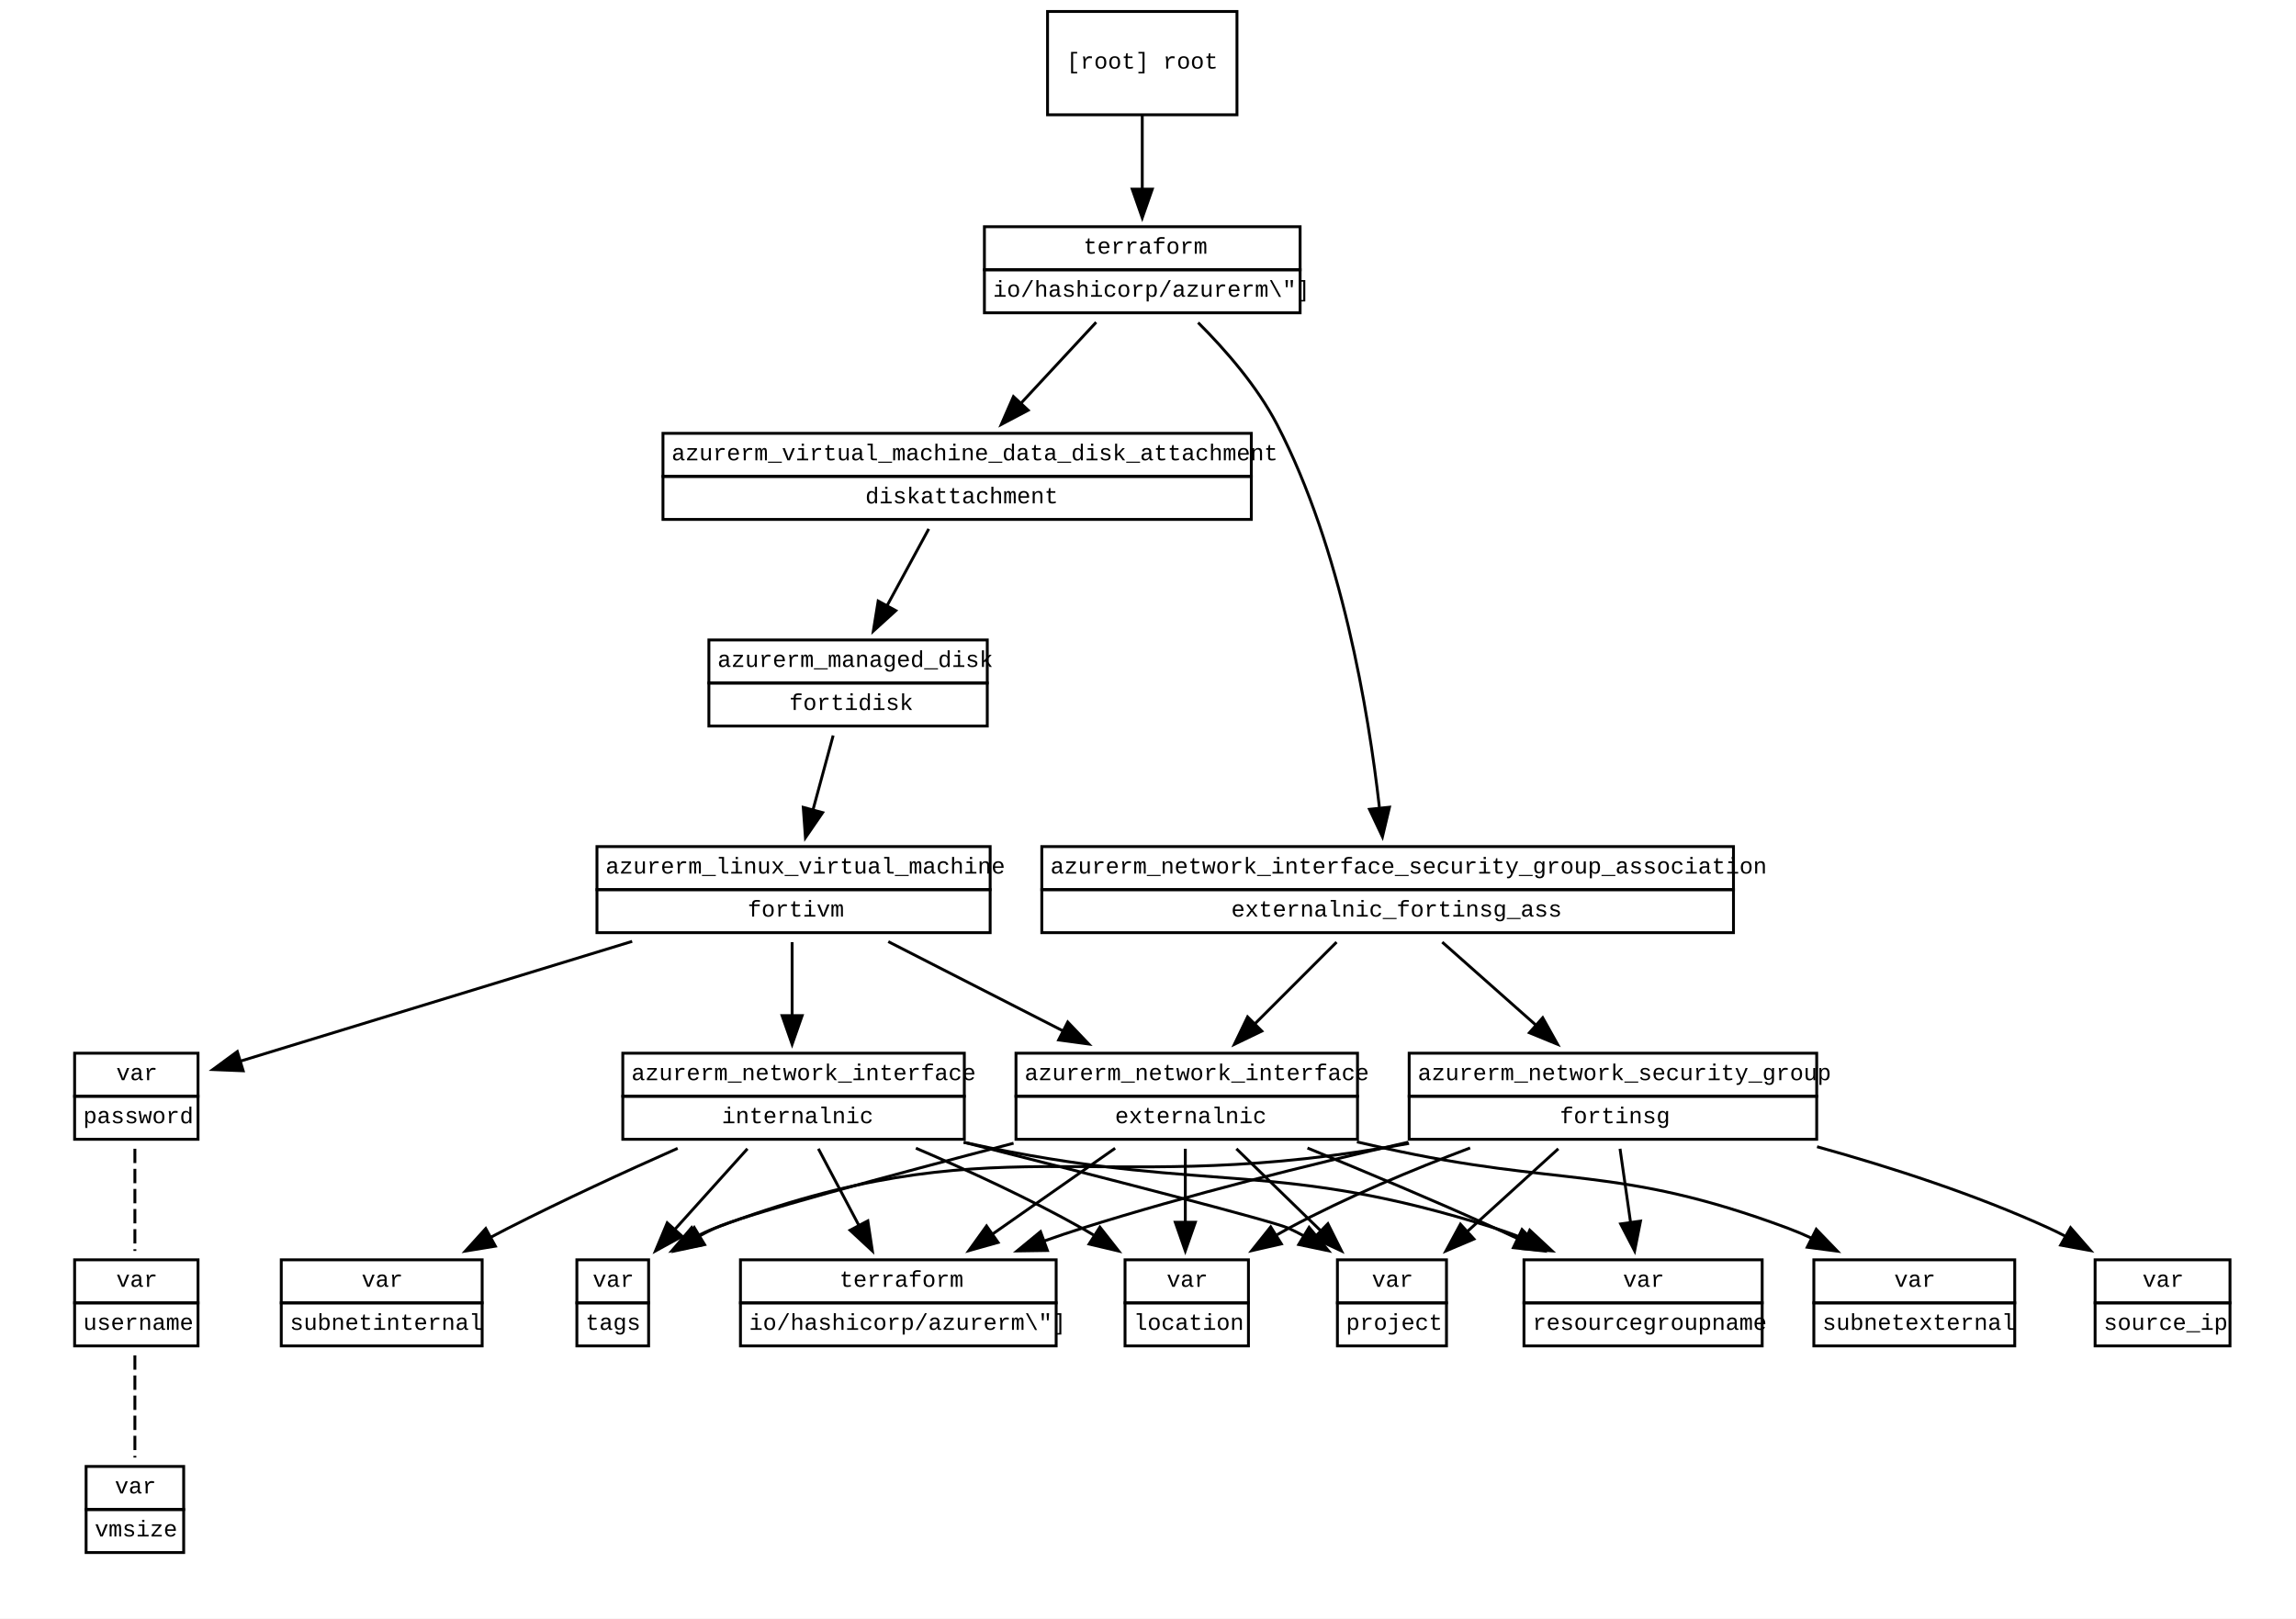
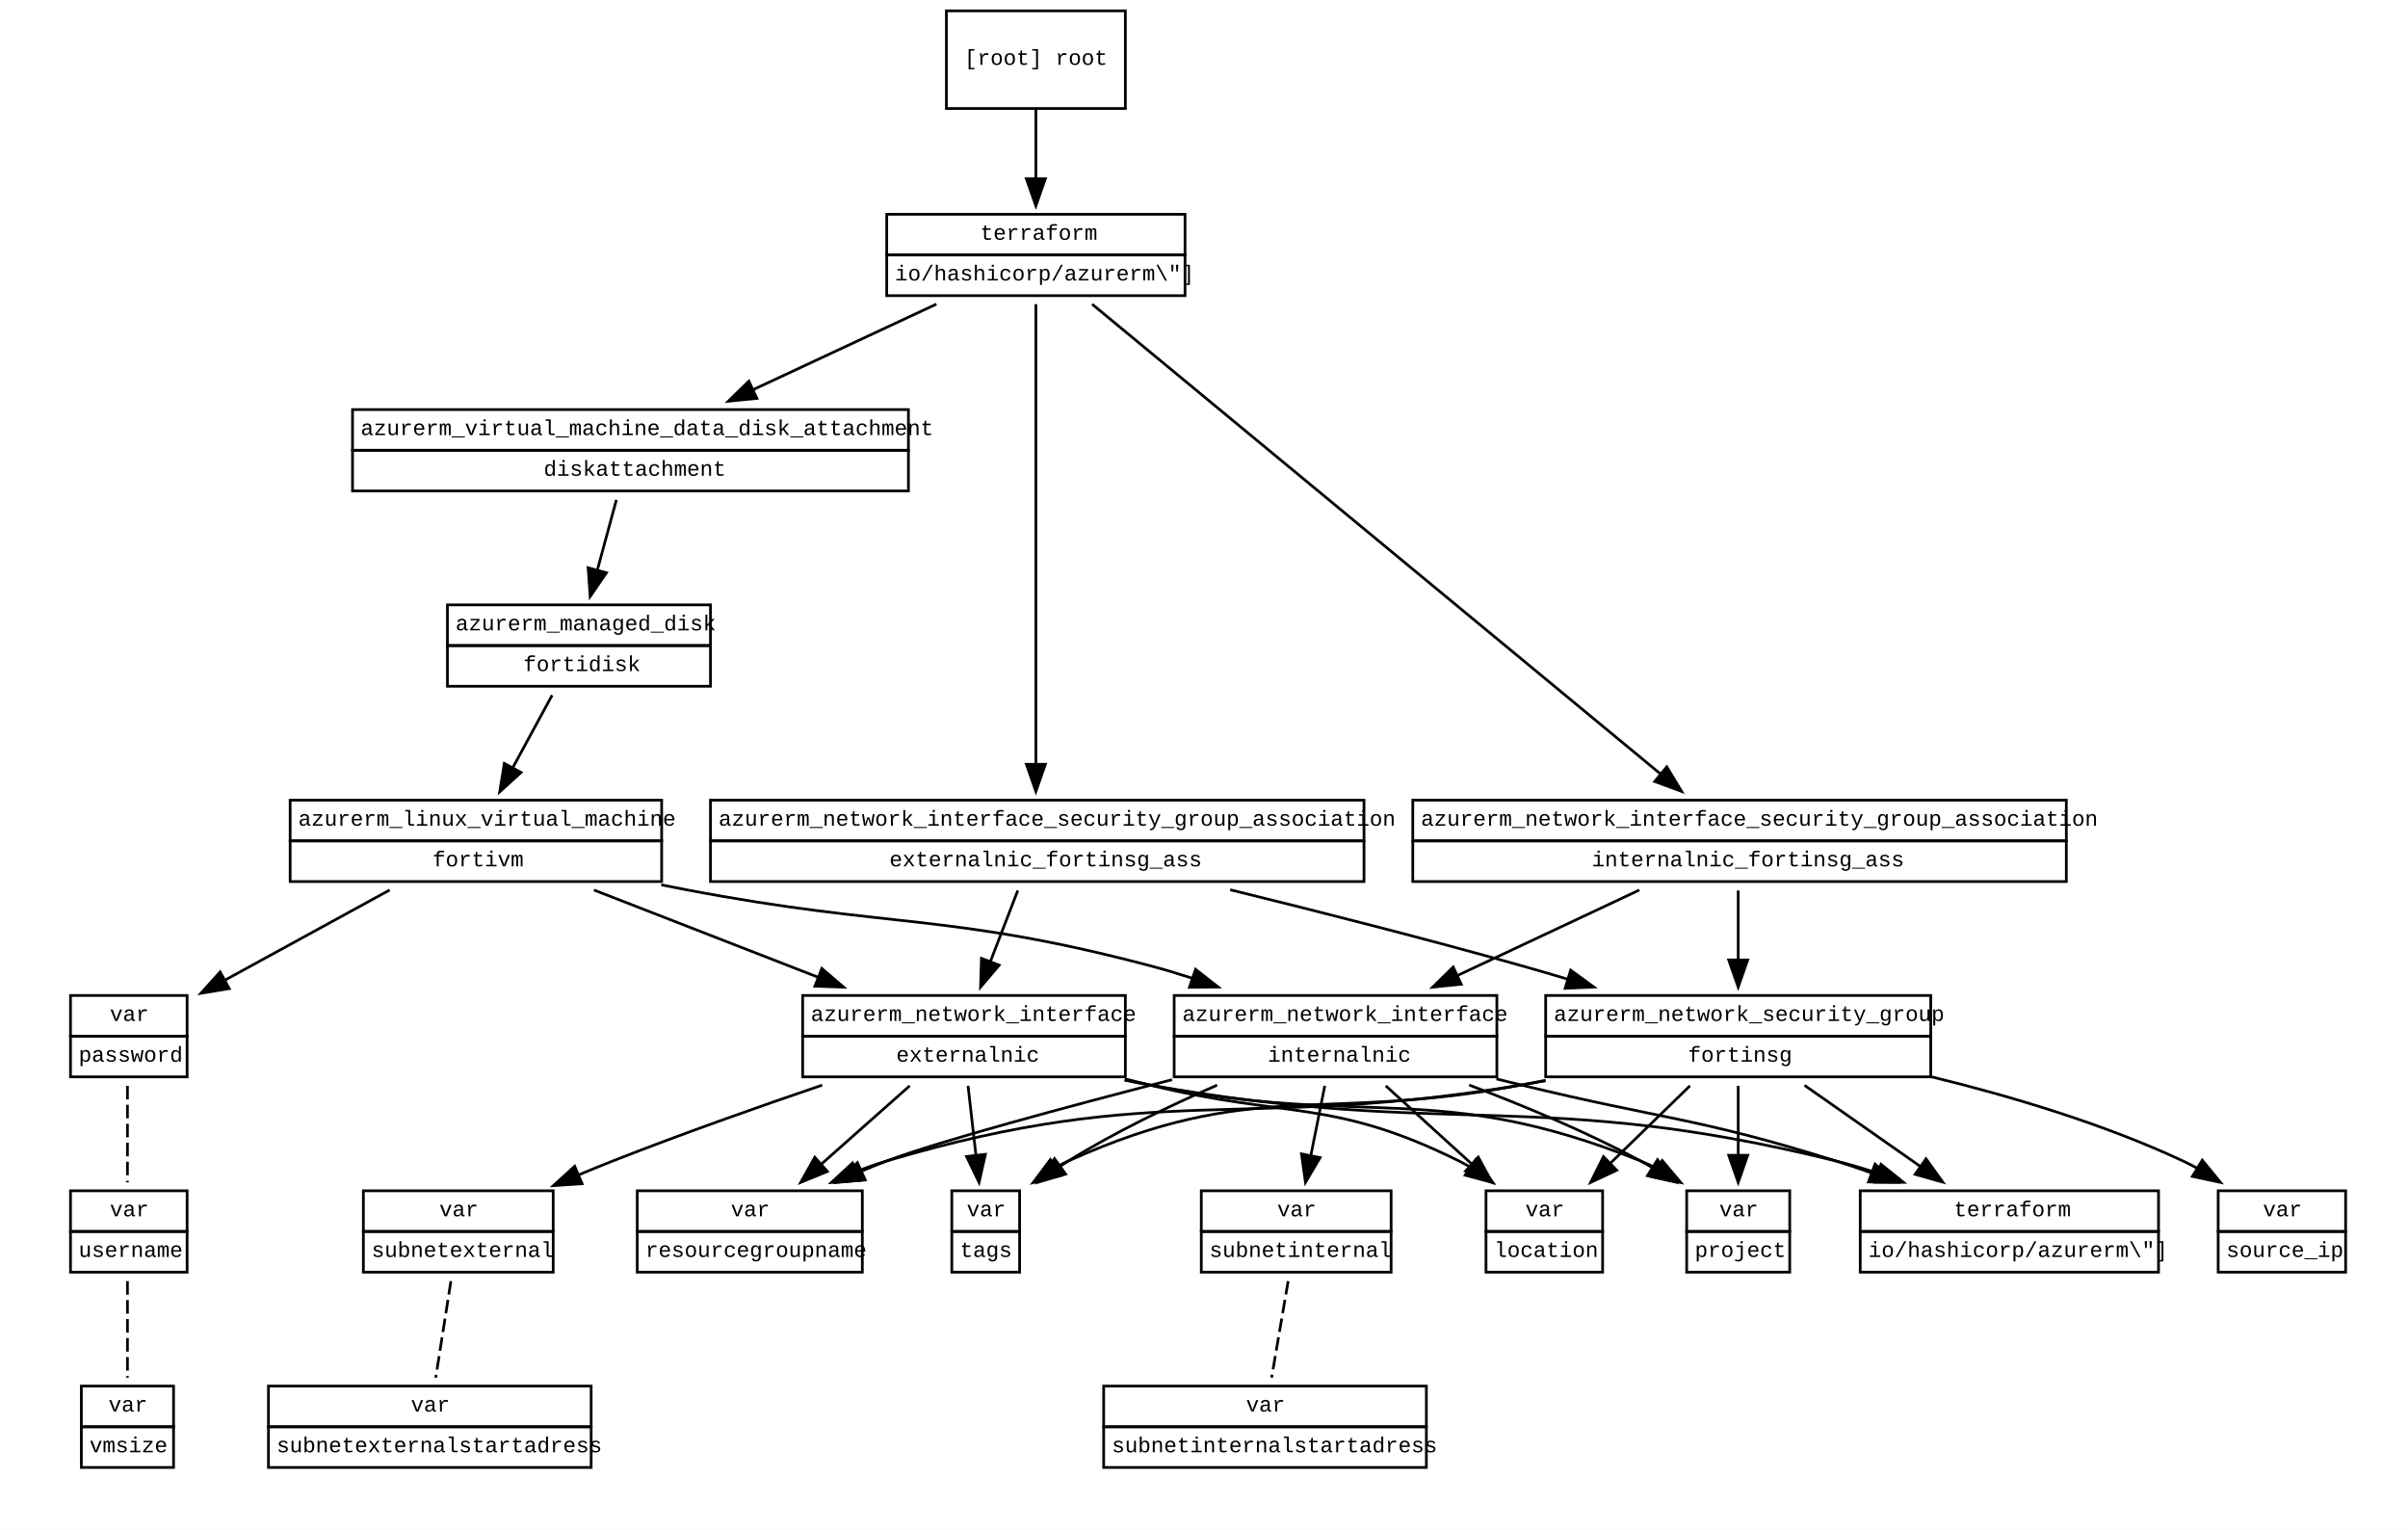
- <svg xmlns="http://www.w3.org/2000/svg" width="800pt" height="564pt" viewBox="0.00 0.00 800.00 564.00">
+ <svg xmlns="http://www.w3.org/2000/svg" width="888pt" height="564pt" viewBox="0.00 0.00 888.00 564.00">
  <g id="graph0" class="graph" transform="scale(1 1) rotate(0) translate(4 560)">
-     <polygon fill="white" stroke="transparent" points="-4,4 -4,-560 796,-560 796,4 -4,4" />
+     <polygon fill="white" stroke="transparent" points="-4,4 -4,-560 884,-560 884,4 -4,4" />
    <g id="clust2" class="cluster">
</g>
    <g id="clust3" class="cluster">
</g>
    <g id="clust4" class="cluster">
</g>
    <g id="clust5" class="cluster">
</g>
    <g id="node_0" class="node">
-       <polygon fill="none" stroke="black" points="204,-250 204,-265 341,-265 341,-250 204,-250" />
-       <text text-anchor="start" x="207" y="-255.6" font-family="courier new" font-size="8.00">azurerm_linux_virtual_machine</text>
-       <polygon fill="none" stroke="black" points="204,-235 204,-250 341,-250 341,-235 204,-235" />
-       <text text-anchor="start" x="256.5" y="-240.6" font-family="courier new" font-size="8.00">fortivm</text>
+       <polygon fill="none" stroke="black" points="103,-250 103,-265 240,-265 240,-250 103,-250" />
+       <text text-anchor="start" x="106" y="-255.6" font-family="courier new" font-size="8.00">azurerm_linux_virtual_machine</text>
+       <polygon fill="none" stroke="black" points="103,-235 103,-250 240,-250 240,-235 103,-235" />
+       <text text-anchor="start" x="155.5" y="-240.6" font-family="courier new" font-size="8.00">fortivm</text>
    </g>
    <g id="node_2" class="node">
-       <polygon fill="none" stroke="black" points="350,-178 350,-193 469,-193 469,-178 350,-178" />
-       <text text-anchor="start" x="353" y="-183.6" font-family="courier new" font-size="8.00">azurerm_network_interface</text>
-       <polygon fill="none" stroke="black" points="350,-163 350,-178 469,-178 469,-163 350,-163" />
-       <text text-anchor="start" x="384.5" y="-168.6" font-family="courier new" font-size="8.00">externalnic</text>
+       <polygon fill="none" stroke="black" points="292,-178 292,-193 411,-193 411,-178 292,-178" />
+       <text text-anchor="start" x="295" y="-183.6" font-family="courier new" font-size="8.00">azurerm_network_interface</text>
+       <polygon fill="none" stroke="black" points="292,-163 292,-178 411,-178 411,-163 292,-163" />
+       <text text-anchor="start" x="326.5" y="-168.6" font-family="courier new" font-size="8.00">externalnic</text>
    </g>
    <g id="edge_0" class="edge">
-       <path fill="none" stroke="black" d="M305.51,-231.88C323.84,-222.51 346.74,-210.81 366.33,-200.8" />
-       <polygon fill="black" stroke="black" points="368.04,-203.86 375.36,-196.19 364.86,-197.62 368.04,-203.86" />
+       <path fill="none" stroke="black" d="M215.03,-231.88C239.97,-222.18 271.34,-209.98 297.66,-199.74" />
+       <polygon fill="black" stroke="black" points="299.06,-202.95 307.11,-196.07 296.52,-196.43 299.06,-202.95" />
    </g>
    <g id="node_3" class="node">
-       <polygon fill="none" stroke="black" points="213,-178 213,-193 332,-193 332,-178 213,-178" />
-       <text text-anchor="start" x="216" y="-183.6" font-family="courier new" font-size="8.00">azurerm_network_interface</text>
-       <polygon fill="none" stroke="black" points="213,-163 213,-178 332,-178 332,-163 213,-163" />
-       <text text-anchor="start" x="247.5" y="-168.6" font-family="courier new" font-size="8.00">internalnic</text>
+       <polygon fill="none" stroke="black" points="429,-178 429,-193 548,-193 548,-178 429,-178" />
+       <text text-anchor="start" x="432" y="-183.6" font-family="courier new" font-size="8.00">azurerm_network_interface</text>
+       <polygon fill="none" stroke="black" points="429,-163 429,-178 548,-178 548,-163 429,-163" />
+       <text text-anchor="start" x="463.5" y="-168.6" font-family="courier new" font-size="8.00">internalnic</text>
    </g>
    <g id="edge_1" class="edge">
-       <path fill="none" stroke="black" d="M272,-231.7C272,-223.98 272,-214.71 272,-206.11" />
-       <polygon fill="black" stroke="black" points="275.5,-206.1 272,-196.1 268.5,-206.1 275.5,-206.1" />
-     </g>
-     <g id="node_9" class="node">
+       <path fill="none" stroke="black" d="M239.86,-233.79C242.95,-233.17 246,-232.57 249,-232 324.65,-217.57 345.52,-223.6 420,-204 425.04,-202.67 430.23,-201.12 435.39,-199.45" />
+       <polygon fill="black" stroke="black" points="436.88,-202.64 445.23,-196.12 434.63,-196.01 436.88,-202.64" />
+     </g>
+     <g id="node_10" class="node">
      <polygon fill="none" stroke="black" points="22,-178 22,-193 65,-193 65,-178 22,-178" />
      <text text-anchor="start" x="36.5" y="-183.6" font-family="courier new" font-size="8.00">var</text>
      <polygon fill="none" stroke="black" points="22,-163 22,-178 65,-178 65,-163 22,-163" />
      <text text-anchor="start" x="25" y="-168.6" font-family="courier new" font-size="8.00">password</text>
    </g>
    <g id="edge_2" class="edge">
-       <path fill="none" stroke="black" d="M216.27,-231.97C173.92,-219.02 116.84,-201.57 79.98,-190.3" />
-       <polygon fill="black" stroke="black" points="80.73,-186.87 70.15,-187.3 78.69,-193.57 80.73,-186.87" />
+       <path fill="none" stroke="black" d="M139.69,-231.88C121.37,-221.86 98.17,-209.17 79.08,-198.73" />
+       <polygon fill="black" stroke="black" points="80.54,-195.54 70.09,-193.81 77.18,-201.68 80.54,-195.54" />
    </g>
    <g id="node_1" class="node">
-       <polygon fill="none" stroke="black" points="243,-322 243,-337 340,-337 340,-322 243,-322" />
-       <text text-anchor="start" x="246" y="-327.6" font-family="courier new" font-size="8.00">azurerm_managed_disk</text>
-       <polygon fill="none" stroke="black" points="243,-307 243,-322 340,-322 340,-307 243,-307" />
-       <text text-anchor="start" x="271" y="-312.6" font-family="courier new" font-size="8.00">fortidisk</text>
+       <polygon fill="none" stroke="black" points="161,-322 161,-337 258,-337 258,-322 161,-322" />
+       <text text-anchor="start" x="164" y="-327.6" font-family="courier new" font-size="8.00">azurerm_managed_disk</text>
+       <polygon fill="none" stroke="black" points="161,-307 161,-322 258,-322 258,-307 161,-307" />
+       <text text-anchor="start" x="189" y="-312.6" font-family="courier new" font-size="8.00">fortidisk</text>
    </g>
    <g id="edge_5" class="edge">
-       <path fill="none" stroke="black" d="M286.3,-303.7C284.19,-295.9 281.64,-286.51 279.28,-277.83" />
-       <polygon fill="black" stroke="black" points="282.64,-276.84 276.64,-268.1 275.88,-278.67 282.64,-276.84" />
+       <path fill="none" stroke="black" d="M199.61,-303.7C195.24,-295.64 189.94,-285.89 185.1,-276.98" />
+       <polygon fill="black" stroke="black" points="188.13,-275.22 180.29,-268.1 181.98,-278.56 188.13,-275.22" />
+     </g>
+     <g id="node_8" class="node">
+       <polygon fill="none" stroke="black" points="682,-106 682,-121 792,-121 792,-106 682,-106" />
+       <text text-anchor="start" x="716.5" y="-111.6" font-family="courier new" font-size="8.00">terraform</text>
+       <polygon fill="none" stroke="black" points="682,-91 682,-106 792,-106 792,-91 682,-91" />
+       <text text-anchor="start" x="685" y="-96.6" font-family="courier new" font-size="8.00">io/hashicorp/azurerm\"]</text>
+     </g>
+     <g id="edge_6" class="edge">
+       <path fill="none" stroke="black" d="M410.74,-161.77C413.86,-161.14 416.96,-160.54 420,-160 531.39,-140.2 563.15,-159.04 673,-132 678.01,-130.77 683.16,-129.24 688.25,-127.54" />
+       <polygon fill="black" stroke="black" points="689.66,-130.76 697.92,-124.13 687.33,-124.16 689.66,-130.76" />
+     </g>
+     <g id="node_9" class="node">
+       <polygon fill="none" stroke="black" points="544,-106 544,-121 587,-121 587,-106 544,-106" />
+       <text text-anchor="start" x="558.5" y="-111.6" font-family="courier new" font-size="8.00">var</text>
+       <polygon fill="none" stroke="black" points="544,-91 544,-106 587,-106 587,-91 544,-91" />
+       <text text-anchor="start" x="547" y="-96.6" font-family="courier new" font-size="8.00">location</text>
+     </g>
+     <g id="edge_7" class="edge">
+       <path fill="none" stroke="black" d="M410.84,-162.25C413.94,-161.49 417,-160.74 420,-160 470.66,-147.54 487.24,-155.15 534,-132 535.36,-131.33 536.71,-130.59 538.04,-129.8" />
+       <polygon fill="black" stroke="black" points="540.25,-132.53 546.55,-124.01 536.32,-126.74 540.25,-132.53" />
+     </g>
+     <g id="node_11" class="node">
+       <polygon fill="none" stroke="black" points="618,-106 618,-121 656,-121 656,-106 618,-106" />
+       <text text-anchor="start" x="630" y="-111.6" font-family="courier new" font-size="8.00">var</text>
+       <polygon fill="none" stroke="black" points="618,-91 618,-106 656,-106 656,-91 618,-91" />
+       <text text-anchor="start" x="621" y="-96.6" font-family="courier new" font-size="8.00">project</text>
+     </g>
+     <g id="edge_8" class="edge">
+       <path fill="none" stroke="black" d="M410.77,-161.93C413.88,-161.25 416.98,-160.61 420,-160 499.82,-144.03 525.41,-162.21 601,-132 603.07,-131.17 605.13,-130.21 607.17,-129.15" />
+       <polygon fill="black" stroke="black" points="609,-132.13 615.83,-124.03 605.44,-126.11 609,-132.13" />
+     </g>
+     <g id="node_12" class="node">
+       <polygon fill="none" stroke="black" points="231,-106 231,-121 314,-121 314,-106 231,-106" />
+       <text text-anchor="start" x="265.5" y="-111.6" font-family="courier new" font-size="8.00">var</text>
+       <polygon fill="none" stroke="black" points="231,-91 231,-106 314,-106 314,-91 231,-91" />
+       <text text-anchor="start" x="234" y="-96.6" font-family="courier new" font-size="8.00">resourcegroupname</text>
+     </g>
+     <g id="edge_9" class="edge">
+       <path fill="none" stroke="black" d="M331.47,-159.7C321.62,-150.97 309.51,-140.24 298.8,-130.75" />
+       <polygon fill="black" stroke="black" points="301.11,-128.12 291.3,-124.1 296.47,-133.36 301.11,-128.12" />
+     </g>
+     <g id="node_18" class="node">
+       <polygon fill="none" stroke="black" points="347,-106 347,-121 372,-121 372,-106 347,-106" />
+       <text text-anchor="start" x="352.5" y="-111.6" font-family="courier new" font-size="8.00">var</text>
+       <polygon fill="none" stroke="black" points="347,-91 347,-106 372,-106 372,-91 347,-91" />
+       <text text-anchor="start" x="350" y="-96.6" font-family="courier new" font-size="8.00">tags</text>
+     </g>
+     <g id="edge_12" class="edge">
+       <path fill="none" stroke="black" d="M352.98,-159.7C353.86,-151.98 354.92,-142.71 355.9,-134.11" />
+       <polygon fill="black" stroke="black" points="359.39,-134.44 357.05,-124.1 352.43,-133.64 359.39,-134.44" />
+     </g>
+     <g id="node_14" class="node">
+       <polygon fill="none" stroke="black" points="130,-106 130,-121 200,-121 200,-106 130,-106" />
+       <text text-anchor="start" x="158" y="-111.6" font-family="courier new" font-size="8.00">var</text>
+       <polygon fill="none" stroke="black" points="130,-91 130,-106 200,-106 200,-91 130,-91" />
+       <text text-anchor="start" x="133" y="-96.6" font-family="courier new" font-size="8.00">subnetexternal</text>
+     </g>
+     <g id="edge_10" class="edge">
+       <path fill="none" stroke="black" d="M299.19,-159.95C275.5,-151.9 247.17,-141.89 222,-132 217.87,-130.38 213.6,-128.63 209.34,-126.85" />
+       <polygon fill="black" stroke="black" points="210.66,-123.6 200.09,-122.9 207.92,-130.04 210.66,-123.6" />
+     </g>
+     <g id="edge_13" class="edge">
+       <path fill="none" stroke="black" d="M547.83,-162.24C550.93,-161.48 554,-160.73 557,-160 608.53,-147.43 622.41,-147.91 673,-132 677.28,-130.66 681.68,-129.17 686.07,-127.61" />
+       <polygon fill="black" stroke="black" points="687.45,-130.83 695.63,-124.1 685.04,-124.26 687.45,-130.83" />
+     </g>
+     <g id="edge_14" class="edge">
+       <path fill="none" stroke="black" d="M507.03,-159.7C516.54,-151.05 528.21,-140.45 538.57,-131.03" />
+       <polygon fill="black" stroke="black" points="541.14,-133.42 546.19,-124.1 536.43,-128.24 541.14,-133.42" />
+     </g>
+     <g id="edge_15" class="edge">
+       <path fill="none" stroke="black" d="M537.77,-159.99C557.87,-152.4 581,-142.74 601,-132 602.34,-131.28 603.69,-130.52 605.04,-129.73" />
+       <polygon fill="black" stroke="black" points="607.25,-132.48 613.86,-124.2 603.53,-126.55 607.25,-132.48" />
+     </g>
+     <g id="edge_16" class="edge">
+       <path fill="none" stroke="black" d="M428.21,-161.96C389.29,-151.93 342.31,-139.29 323,-132 319.96,-130.85 316.85,-129.58 313.75,-128.24" />
+       <polygon fill="black" stroke="black" points="315.07,-125 304.52,-124.07 312.19,-131.38 315.07,-125" />
+     </g>
+     <g id="edge_19" class="edge">
+       <path fill="none" stroke="black" d="M444.84,-159.95C427.32,-152.32 407.19,-142.65 390,-132 389.06,-131.42 388.12,-130.81 387.17,-130.18" />
+       <polygon fill="black" stroke="black" points="388.97,-127.16 378.81,-124.16 384.88,-132.85 388.97,-127.16" />
+     </g>
+     <g id="node_16" class="node">
+       <polygon fill="none" stroke="black" points="439,-106 439,-121 509,-121 509,-106 439,-106" />
+       <text text-anchor="start" x="467" y="-111.6" font-family="courier new" font-size="8.00">var</text>
+       <polygon fill="none" stroke="black" points="439,-91 439,-106 509,-106 509,-91 439,-91" />
+       <text text-anchor="start" x="442" y="-96.6" font-family="courier new" font-size="8.00">subnetinternal</text>
+     </g>
+     <g id="edge_17" class="edge">
+       <path fill="none" stroke="black" d="M484.54,-159.7C483,-151.98 481.14,-142.71 479.42,-134.11" />
+       <polygon fill="black" stroke="black" points="482.81,-133.22 477.42,-124.1 475.95,-134.6 482.81,-133.22" />
+     </g>
+     <g id="node_4" class="node">
+       <polygon fill="none" stroke="black" points="258,-250 258,-265 499,-265 499,-250 258,-250" />
+       <text text-anchor="start" x="261" y="-255.6" font-family="courier new" font-size="8.00">azurerm_network_interface_security_group_association</text>
+       <polygon fill="none" stroke="black" points="258,-235 258,-250 499,-250 499,-235 258,-235" />
+       <text text-anchor="start" x="324" y="-240.6" font-family="courier new" font-size="8.00">externalnic_fortinsg_ass</text>
+     </g>
+     <g id="edge_20" class="edge">
+       <path fill="none" stroke="black" d="M371.33,-231.7C368.29,-223.81 364.62,-214.3 361.24,-205.55" />
+       <polygon fill="black" stroke="black" points="364.46,-204.17 357.6,-196.1 357.93,-206.69 364.46,-204.17" />
+     </g>
+     <g id="node_6" class="node">
+       <polygon fill="none" stroke="black" points="566,-178 566,-193 708,-193 708,-178 566,-178" />
+       <text text-anchor="start" x="569" y="-183.6" font-family="courier new" font-size="8.00">azurerm_network_security_group</text>
+       <polygon fill="none" stroke="black" points="566,-163 566,-178 708,-178 708,-163 566,-163" />
+       <text text-anchor="start" x="618.5" y="-168.6" font-family="courier new" font-size="8.00">fortinsg</text>
+     </g>
+     <g id="edge_21" class="edge">
+       <path fill="none" stroke="black" d="M449.67,-231.97C482.5,-223.91 521.84,-213.9 557,-204 562.56,-202.43 568.33,-200.75 574.09,-199.03" />
+       <polygon fill="black" stroke="black" points="575.21,-202.34 583.77,-196.1 573.18,-195.64 575.21,-202.34" />
+     </g>
+     <g id="node_5" class="node">
+       <polygon fill="none" stroke="black" points="517,-250 517,-265 758,-265 758,-250 517,-250" />
+       <text text-anchor="start" x="520" y="-255.6" font-family="courier new" font-size="8.00">azurerm_network_interface_security_group_association</text>
+       <polygon fill="none" stroke="black" points="517,-235 517,-250 758,-250 758,-235 517,-235" />
+       <text text-anchor="start" x="583" y="-240.6" font-family="courier new" font-size="8.00">internalnic_fortinsg_ass</text>
+     </g>
+     <g id="edge_22" class="edge">
+       <path fill="none" stroke="black" d="M600.55,-231.88C580.36,-222.39 555.08,-210.51 533.59,-200.42" />
+       <polygon fill="black" stroke="black" points="534.87,-197.15 524.33,-196.07 531.89,-203.49 534.87,-197.15" />
+     </g>
+     <g id="edge_23" class="edge">
+       <path fill="none" stroke="black" d="M637,-231.7C637,-223.98 637,-214.71 637,-206.11" />
+       <polygon fill="black" stroke="black" points="640.5,-206.1 637,-196.1 633.5,-206.1 640.5,-206.1" />
+     </g>
+     <g id="edge_24" class="edge">
+       <path fill="none" stroke="black" d="M661.46,-159.88C674.3,-150.89 690.2,-139.76 704.09,-130.03" />
+       <polygon fill="black" stroke="black" points="706.26,-132.79 712.44,-124.19 702.24,-127.06 706.26,-132.79" />
+     </g>
+     <g id="edge_25" class="edge">
+       <path fill="none" stroke="black" d="M619.2,-159.7C610.4,-151.14 599.62,-140.66 590,-131.3" />
+       <polygon fill="black" stroke="black" points="592.2,-128.57 582.59,-124.1 587.32,-133.58 592.2,-128.57" />
+     </g>
+     <g id="edge_26" class="edge">
+       <path fill="none" stroke="black" d="M637,-159.7C637,-151.98 637,-142.71 637,-134.11" />
+       <polygon fill="black" stroke="black" points="640.5,-134.1 637,-124.1 633.5,-134.1 640.5,-134.1" />
+     </g>
+     <g id="edge_27" class="edge">
+       <path fill="none" stroke="black" d="M565.96,-161.56C562.94,-161.01 559.94,-160.49 557,-160 453.67,-142.87 423.44,-161.69 323,-132 319.38,-130.93 315.71,-129.62 312.07,-128.17" />
+       <polygon fill="black" stroke="black" points="313.18,-124.84 302.61,-124.06 310.39,-131.26 313.18,-124.84" />
+     </g>
+     <g id="edge_29" class="edge">
+       <path fill="none" stroke="black" d="M565.93,-161.73C562.92,-161.14 559.93,-160.56 557,-160 483.06,-145.95 458.64,-162.85 390,-132 388.44,-131.3 386.89,-130.5 385.37,-129.63" />
+       <polygon fill="black" stroke="black" points="387.24,-126.67 376.99,-124.02 383.35,-132.49 387.24,-126.67" />
+     </g>
+     <g id="node_13" class="node">
+       <polygon fill="none" stroke="black" points="814,-106 814,-121 861,-121 861,-106 814,-106" />
+       <text text-anchor="start" x="830.5" y="-111.6" font-family="courier new" font-size="8.00">var</text>
+       <polygon fill="none" stroke="black" points="814,-91 814,-106 861,-106 861,-91 814,-91" />
+       <text text-anchor="start" x="817" y="-96.6" font-family="courier new" font-size="8.00">source_ip</text>
+     </g>
+     <g id="edge_28" class="edge">
+       <path fill="none" stroke="black" d="M708.29,-163.01C737.79,-155.81 771.85,-145.63 801,-132 802.76,-131.18 804.52,-130.27 806.28,-129.31" />
+       <polygon fill="black" stroke="black" points="808.12,-132.28 814.85,-124.1 804.49,-126.3 808.12,-132.28" />
    </g>
    <g id="node_7" class="node">
-       <polygon fill="none" stroke="black" points="254,-106 254,-121 364,-121 364,-106 254,-106" />
-       <text text-anchor="start" x="288.5" y="-111.6" font-family="courier new" font-size="8.00">terraform</text>
-       <polygon fill="none" stroke="black" points="254,-91 254,-106 364,-106 364,-91 254,-91" />
-       <text text-anchor="start" x="257" y="-96.6" font-family="courier new" font-size="8.00">io/hashicorp/azurerm\"]</text>
-     </g>
-     <g id="edge_6" class="edge">
-       <path fill="none" stroke="black" d="M384.54,-159.88C371.7,-150.89 355.8,-139.76 341.91,-130.03" />
-       <polygon fill="black" stroke="black" points="343.76,-127.06 333.56,-124.19 339.74,-132.79 343.76,-127.06" />
-     </g>
-     <g id="node_8" class="node">
-       <polygon fill="none" stroke="black" points="388,-106 388,-121 431,-121 431,-106 388,-106" />
-       <text text-anchor="start" x="402.5" y="-111.6" font-family="courier new" font-size="8.00">var</text>
-       <polygon fill="none" stroke="black" points="388,-91 388,-106 431,-106 431,-91 388,-91" />
-       <text text-anchor="start" x="391" y="-96.6" font-family="courier new" font-size="8.00">location</text>
-     </g>
-     <g id="edge_7" class="edge">
-       <path fill="none" stroke="black" d="M409,-159.7C409,-151.98 409,-142.71 409,-134.11" />
-       <polygon fill="black" stroke="black" points="412.5,-134.1 409,-124.1 405.5,-134.1 412.5,-134.1" />
-     </g>
-     <g id="node_10" class="node">
-       <polygon fill="none" stroke="black" points="462,-106 462,-121 500,-121 500,-106 462,-106" />
-       <text text-anchor="start" x="474" y="-111.6" font-family="courier new" font-size="8.00">var</text>
-       <polygon fill="none" stroke="black" points="462,-91 462,-106 500,-106 500,-91 462,-91" />
-       <text text-anchor="start" x="465" y="-96.6" font-family="courier new" font-size="8.00">project</text>
-     </g>
-     <g id="edge_8" class="edge">
-       <path fill="none" stroke="black" d="M426.8,-159.7C435.6,-151.14 446.38,-140.66 456,-131.3" />
-       <polygon fill="black" stroke="black" points="458.68,-133.58 463.41,-124.1 453.8,-128.57 458.68,-133.58" />
-     </g>
-     <g id="node_11" class="node">
-       <polygon fill="none" stroke="black" points="527,-106 527,-121 610,-121 610,-106 527,-106" />
-       <text text-anchor="start" x="561.5" y="-111.6" font-family="courier new" font-size="8.00">var</text>
-       <polygon fill="none" stroke="black" points="527,-91 527,-106 610,-106 610,-91 527,-91" />
-       <text text-anchor="start" x="530" y="-96.6" font-family="courier new" font-size="8.00">resourcegroupname</text>
-     </g>
-     <g id="edge_9" class="edge">
-       <path fill="none" stroke="black" d="M451.57,-159.96C471.56,-151.78 495.63,-141.68 517,-132 519.48,-130.88 522.02,-129.7 524.58,-128.5" />
-       <polygon fill="black" stroke="black" points="526.32,-131.55 533.84,-124.1 523.31,-125.23 526.32,-131.55" />
-     </g>
-     <g id="node_15" class="node">
-       <polygon fill="none" stroke="black" points="197,-106 197,-121 222,-121 222,-106 197,-106" />
-       <text text-anchor="start" x="202.5" y="-111.6" font-family="courier new" font-size="8.00">var</text>
-       <polygon fill="none" stroke="black" points="197,-91 197,-106 222,-106 222,-91 197,-91" />
-       <text text-anchor="start" x="200" y="-96.6" font-family="courier new" font-size="8.00">tags</text>
-     </g>
-     <g id="edge_11" class="edge">
-       <path fill="none" stroke="black" d="M349.15,-161.63C306.38,-150.46 254.73,-136.55 245,-132 243.24,-131.18 241.48,-130.27 239.72,-129.31" />
-       <polygon fill="black" stroke="black" points="241.51,-126.3 231.15,-124.1 237.88,-132.28 241.51,-126.3" />
-     </g>
-     <g id="node_13" class="node">
-       <polygon fill="none" stroke="black" points="628,-106 628,-121 698,-121 698,-106 628,-106" />
-       <text text-anchor="start" x="656" y="-111.6" font-family="courier new" font-size="8.00">var</text>
-       <polygon fill="none" stroke="black" points="628,-91 628,-106 698,-106 698,-91 628,-91" />
-       <text text-anchor="start" x="631" y="-96.6" font-family="courier new" font-size="8.00">subnetexternal</text>
-     </g>
-     <g id="edge_10" class="edge">
-       <path fill="none" stroke="black" d="M468.8,-162.09C471.91,-161.37 474.99,-160.67 478,-160 540.37,-146.13 559.12,-154.29 619,-132 621.7,-130.99 624.43,-129.84 627.14,-128.58" />
-       <polygon fill="black" stroke="black" points="628.84,-131.64 636.2,-124.02 625.69,-125.39 628.84,-131.64" />
-     </g>
-     <g id="edge_12" class="edge">
-       <path fill="none" stroke="black" d="M281.15,-159.7C285.4,-151.64 290.56,-141.89 295.27,-132.98" />
-       <polygon fill="black" stroke="black" points="298.38,-134.58 299.96,-124.1 292.19,-131.31 298.38,-134.58" />
-     </g>
-     <g id="edge_13" class="edge">
-       <path fill="none" stroke="black" d="M315.13,-159.9C333.37,-152.13 354.6,-142.36 373,-132 374.33,-131.25 375.66,-130.47 377.01,-129.66" />
-       <polygon fill="black" stroke="black" points="379.24,-132.39 385.78,-124.06 375.47,-126.49 379.24,-132.39" />
-     </g>
-     <g id="edge_14" class="edge">
-       <path fill="none" stroke="black" d="M331.8,-161.97C379.66,-149.86 439.64,-134.46 445,-132 446.76,-131.19 448.53,-130.29 450.29,-129.33" />
-       <polygon fill="black" stroke="black" points="452.13,-132.31 458.88,-124.15 448.51,-126.32 452.13,-132.31" />
-     </g>
-     <g id="edge_15" class="edge">
-       <path fill="none" stroke="black" d="M331.77,-161.95C334.89,-161.27 337.98,-160.61 341,-160 418.63,-144.29 441.49,-155.92 517,-132 520.5,-130.89 524.05,-129.58 527.58,-128.14" />
-       <polygon fill="black" stroke="black" points="529.02,-131.33 536.78,-124.11 526.21,-124.92 529.02,-131.33" />
-     </g>
-     <g id="edge_17" class="edge">
-       <path fill="none" stroke="black" d="M256.43,-159.7C248.8,-151.22 239.48,-140.86 231.12,-131.58" />
-       <polygon fill="black" stroke="black" points="233.69,-129.2 224.39,-124.1 228.48,-133.88 233.69,-129.2" />
-     </g>
-     <g id="node_14" class="node">
-       <polygon fill="none" stroke="black" points="94,-106 94,-121 164,-121 164,-106 94,-106" />
-       <text text-anchor="start" x="122" y="-111.6" font-family="courier new" font-size="8.00">var</text>
-       <polygon fill="none" stroke="black" points="94,-91 94,-106 164,-106 164,-91 94,-91" />
-       <text text-anchor="start" x="97" y="-96.6" font-family="courier new" font-size="8.00">subnetinternal</text>
-     </g>
-     <g id="edge_16" class="edge">
-       <path fill="none" stroke="black" d="M232.11,-159.85C213.9,-151.77 192.17,-141.78 173,-132 171.03,-130.99 169.02,-129.94 167,-128.87" />
-       <polygon fill="black" stroke="black" points="168.6,-125.76 158.15,-124.05 165.25,-131.9 168.6,-125.76" />
-     </g>
-     <g id="node_4" class="node">
-       <polygon fill="none" stroke="black" points="359,-250 359,-265 600,-265 600,-250 359,-250" />
-       <text text-anchor="start" x="362" y="-255.6" font-family="courier new" font-size="8.00">azurerm_network_interface_security_group_association</text>
-       <polygon fill="none" stroke="black" points="359,-235 359,-250 600,-250 600,-235 359,-235" />
-       <text text-anchor="start" x="425" y="-240.6" font-family="courier new" font-size="8.00">externalnic_fortinsg_ass</text>
-     </g>
-     <g id="edge_18" class="edge">
-       <path fill="none" stroke="black" d="M461.7,-231.7C453.14,-223.14 442.66,-212.66 433.3,-203.3" />
-       <polygon fill="black" stroke="black" points="435.65,-200.7 426.1,-196.1 430.7,-205.65 435.65,-200.7" />
-     </g>
-     <g id="node_5" class="node">
-       <polygon fill="none" stroke="black" points="487,-178 487,-193 629,-193 629,-178 487,-178" />
-       <text text-anchor="start" x="490" y="-183.6" font-family="courier new" font-size="8.00">azurerm_network_security_group</text>
-       <polygon fill="none" stroke="black" points="487,-163 487,-178 629,-178 629,-163 487,-163" />
-       <text text-anchor="start" x="539.5" y="-168.6" font-family="courier new" font-size="8.00">fortinsg</text>
-     </g>
-     <g id="edge_19" class="edge">
-       <path fill="none" stroke="black" d="M498.53,-231.7C508.38,-222.97 520.49,-212.24 531.2,-202.75" />
-       <polygon fill="black" stroke="black" points="533.53,-205.36 538.7,-196.1 528.89,-200.12 533.53,-205.36" />
-     </g>
-     <g id="edge_20" class="edge">
-       <path fill="none" stroke="black" d="M486.67,-162C452.05,-154.12 410.04,-143.68 373,-132 368.72,-130.65 364.33,-129.16 359.93,-127.6" />
-       <polygon fill="black" stroke="black" points="360.96,-124.25 350.37,-124.09 358.55,-130.82 360.96,-124.25" />
-     </g>
-     <g id="edge_21" class="edge">
-       <path fill="none" stroke="black" d="M508.23,-159.99C488.13,-152.4 465,-142.74 445,-132 443.66,-131.28 442.31,-130.52 440.96,-129.73" />
-       <polygon fill="black" stroke="black" points="442.47,-126.55 432.14,-124.2 438.75,-132.48 442.47,-126.55" />
-     </g>
-     <g id="edge_22" class="edge">
-       <path fill="none" stroke="black" d="M538.97,-159.7C529.46,-151.05 517.79,-140.45 507.43,-131.03" />
-       <polygon fill="black" stroke="black" points="509.57,-128.24 499.81,-124.1 504.86,-133.42 509.57,-128.24" />
-     </g>
-     <g id="edge_23" class="edge">
-       <path fill="none" stroke="black" d="M560.47,-159.7C561.57,-151.98 562.9,-142.71 564.13,-134.11" />
-       <polygon fill="black" stroke="black" points="567.61,-134.5 565.56,-124.1 560.68,-133.51 567.61,-134.5" />
-     </g>
-     <g id="edge_25" class="edge">
-       <path fill="none" stroke="black" d="M486.96,-161.56C483.94,-161.01 480.94,-160.49 478,-160 375.11,-142.92 342.49,-169.06 245,-132 242.92,-131.21 240.84,-130.27 238.8,-129.23" />
-       <polygon fill="black" stroke="black" points="240.52,-126.19 230.12,-124.16 236.99,-132.23 240.52,-126.19" />
-     </g>
-     <g id="node_12" class="node">
-       <polygon fill="none" stroke="black" points="726,-106 726,-121 773,-121 773,-106 726,-106" />
-       <text text-anchor="start" x="742.5" y="-111.6" font-family="courier new" font-size="8.00">var</text>
-       <polygon fill="none" stroke="black" points="726,-91 726,-106 773,-106 773,-91 726,-91" />
-       <text text-anchor="start" x="729" y="-96.6" font-family="courier new" font-size="8.00">source_ip</text>
-     </g>
-     <g id="edge_24" class="edge">
-       <path fill="none" stroke="black" d="M629.12,-160.41C655.16,-153.19 684.47,-143.68 710,-132 711.81,-131.17 713.63,-130.27 715.45,-129.32" />
-       <polygon fill="black" stroke="black" points="717.45,-132.21 724.42,-124.22 713.99,-126.12 717.45,-132.21" />
-     </g>
-     <g id="node_6" class="node">
-       <polygon fill="none" stroke="black" points="227,-394 227,-409 432,-409 432,-394 227,-394" />
-       <text text-anchor="start" x="230" y="-399.6" font-family="courier new" font-size="8.00">azurerm_virtual_machine_data_disk_attachment</text>
-       <polygon fill="none" stroke="black" points="227,-379 227,-394 432,-394 432,-379 227,-379" />
-       <text text-anchor="start" x="297.5" y="-384.6" font-family="courier new" font-size="8.00">diskattachment</text>
-     </g>
-     <g id="edge_26" class="edge">
-       <path fill="none" stroke="black" d="M319.61,-375.7C315.24,-367.64 309.94,-357.89 305.1,-348.98" />
-       <polygon fill="black" stroke="black" points="308.13,-347.22 300.29,-340.1 301.98,-350.56 308.13,-347.22" />
-     </g>
-     <g id="node_18" class="node">
-       <polygon fill="none" stroke="black" points="339,-466 339,-481 449,-481 449,-466 339,-466" />
-       <text text-anchor="start" x="373.5" y="-471.6" font-family="courier new" font-size="8.00">terraform</text>
-       <polygon fill="none" stroke="black" points="339,-451 339,-466 449,-466 449,-451 339,-451" />
-       <text text-anchor="start" x="342" y="-456.6" font-family="courier new" font-size="8.00">io/hashicorp/azurerm\"]</text>
-     </g>
-     <g id="edge_27" class="edge">
-       <path fill="none" stroke="black" d="M413.47,-447.58C423.09,-437.98 434.09,-425.32 441,-412 463.46,-368.71 472.84,-312.02 476.62,-278.74" />
-       <polygon fill="black" stroke="black" points="480.14,-278.72 477.69,-268.41 473.17,-277.99 480.14,-278.72" />
-     </g>
-     <g id="edge_28" class="edge">
-       <path fill="none" stroke="black" d="M377.93,-447.7C370.06,-439.22 360.44,-428.86 351.83,-419.58" />
-       <polygon fill="black" stroke="black" points="354.25,-417.05 344.88,-412.1 349.12,-421.81 354.25,-417.05" />
+       <polygon fill="none" stroke="black" points="126,-394 126,-409 331,-409 331,-394 126,-394" />
+       <text text-anchor="start" x="129" y="-399.6" font-family="courier new" font-size="8.00">azurerm_virtual_machine_data_disk_attachment</text>
+       <polygon fill="none" stroke="black" points="126,-379 126,-394 331,-394 331,-379 126,-379" />
+       <text text-anchor="start" x="196.5" y="-384.6" font-family="courier new" font-size="8.00">diskattachment</text>
+     </g>
+     <g id="edge_30" class="edge">
+       <path fill="none" stroke="black" d="M223.3,-375.7C221.19,-367.9 218.64,-358.51 216.28,-349.83" />
+       <polygon fill="black" stroke="black" points="219.64,-348.84 213.64,-340.1 212.88,-350.67 219.64,-348.84" />
+     </g>
+     <g id="node_21" class="node">
+       <polygon fill="none" stroke="black" points="323,-466 323,-481 433,-481 433,-466 323,-466" />
+       <text text-anchor="start" x="357.5" y="-471.6" font-family="courier new" font-size="8.00">terraform</text>
+       <polygon fill="none" stroke="black" points="323,-451 323,-466 433,-466 433,-451 323,-451" />
+       <text text-anchor="start" x="326" y="-456.6" font-family="courier new" font-size="8.00">io/hashicorp/azurerm\"]</text>
+     </g>
+     <g id="edge_31" class="edge">
+       <path fill="none" stroke="black" d="M378,-447.85C378,-410.83 378,-323.18 378,-278.39" />
+       <polygon fill="black" stroke="black" points="381.5,-278.23 378,-268.23 374.5,-278.23 381.5,-278.23" />
+     </g>
+     <g id="edge_32" class="edge">
+       <path fill="none" stroke="black" d="M398.76,-447.85C444.79,-409.81 555.52,-318.32 608.21,-274.79" />
+       <polygon fill="black" stroke="black" points="610.66,-277.3 616.14,-268.23 606.21,-271.9 610.66,-277.3" />
+     </g>
+     <g id="edge_33" class="edge">
+       <path fill="none" stroke="black" d="M341.31,-447.88C320.98,-438.39 295.53,-426.51 273.9,-416.42" />
+       <polygon fill="black" stroke="black" points="275.12,-413.13 264.57,-412.07 272.16,-419.47 275.12,-413.13" />
+     </g>
+     <g id="node_22" class="node">
+       <polygon fill="none" stroke="black" points="411,-556 345,-556 345,-520 411,-520 411,-556" />
+       <text text-anchor="middle" x="378" y="-536.1" font-family="courier new" font-size="8.00">[root] root</text>
+     </g>
+     <g id="edge_34" class="edge">
+       <path fill="none" stroke="black" d="M378,-519.7C378,-511.98 378,-502.71 378,-494.11" />
+       <polygon fill="black" stroke="black" points="381.5,-494.1 378,-484.1 374.5,-494.1 381.5,-494.1" />
    </g>
    <g id="node_19" class="node">
-       <polygon fill="none" stroke="black" points="427,-556 361,-556 361,-520 427,-520 427,-556" />
-       <text text-anchor="middle" x="394" y="-536.1" font-family="courier new" font-size="8.00">[root] root</text>
-     </g>
-     <g id="edge_29" class="edge">
-       <path fill="none" stroke="black" d="M394,-519.7C394,-511.98 394,-502.71 394,-494.11" />
-       <polygon fill="black" stroke="black" points="397.5,-494.1 394,-484.1 390.5,-494.1 397.5,-494.1" />
-     </g>
-     <g id="node_16" class="node">
      <polygon fill="none" stroke="black" points="22,-106 22,-121 65,-121 65,-106 22,-106" />
      <text text-anchor="start" x="36.5" y="-111.6" font-family="courier new" font-size="8.00">var</text>
      <polygon fill="none" stroke="black" points="22,-91 22,-106 65,-106 65,-91 22,-91" />
      <text text-anchor="start" x="25" y="-96.6" font-family="courier new" font-size="8.00">username</text>
    </g>
-     <g id="edge_30" class="edge">
+     <g id="edge_35" class="edge">
      <path fill="none" stroke="black" stroke-dasharray="5,2" d="M43,-159.7C43,-148.85 43,-134.92 43,-124.1" />
    </g>
-     <g id="node_17" class="node">
+     <g id="node_20" class="node">
      <polygon fill="none" stroke="black" points="26,-34 26,-49 60,-49 60,-34 26,-34" />
      <text text-anchor="start" x="36" y="-39.6" font-family="courier new" font-size="8.00">var</text>
      <polygon fill="none" stroke="black" points="26,-19 26,-34 60,-34 60,-19 26,-19" />
      <text text-anchor="start" x="29" y="-24.6" font-family="courier new" font-size="8.00">vmsize</text>
    </g>
-     <g id="edge_31" class="edge">
+     <g id="edge_36" class="edge">
      <path fill="none" stroke="black" stroke-dasharray="5,2" d="M43,-87.7C43,-76.85 43,-62.92 43,-52.1" />
+     </g>
+     <g id="node_15" class="node">
+       <polygon fill="none" stroke="black" points="95,-34 95,-49 214,-49 214,-34 95,-34" />
+       <text text-anchor="start" x="147.5" y="-39.6" font-family="courier new" font-size="8.00">var</text>
+       <polygon fill="none" stroke="black" points="95,-19 95,-34 214,-34 214,-19 95,-19" />
+       <text text-anchor="start" x="98" y="-24.6" font-family="courier new" font-size="8.00">subnetexternalstartadress</text>
+     </g>
+     <g id="edge_37" class="edge">
+       <path fill="none" stroke="black" stroke-dasharray="5,2" d="M162.28,-87.7C160.58,-76.85 158.39,-62.92 156.69,-52.1" />
+     </g>
+     <g id="node_17" class="node">
+       <polygon fill="none" stroke="black" points="403,-34 403,-49 522,-49 522,-34 403,-34" />
+       <text text-anchor="start" x="455.5" y="-39.6" font-family="courier new" font-size="8.00">var</text>
+       <polygon fill="none" stroke="black" points="403,-19 403,-34 522,-34 522,-19 403,-19" />
+       <text text-anchor="start" x="406" y="-24.6" font-family="courier new" font-size="8.00">subnetinternalstartadress</text>
+     </g>
+     <g id="edge_38" class="edge">
+       <path fill="none" stroke="black" stroke-dasharray="5,2" d="M471.03,-87.7C469.17,-76.85 466.79,-62.92 464.93,-52.1" />
    </g>
  </g>
</svg>
